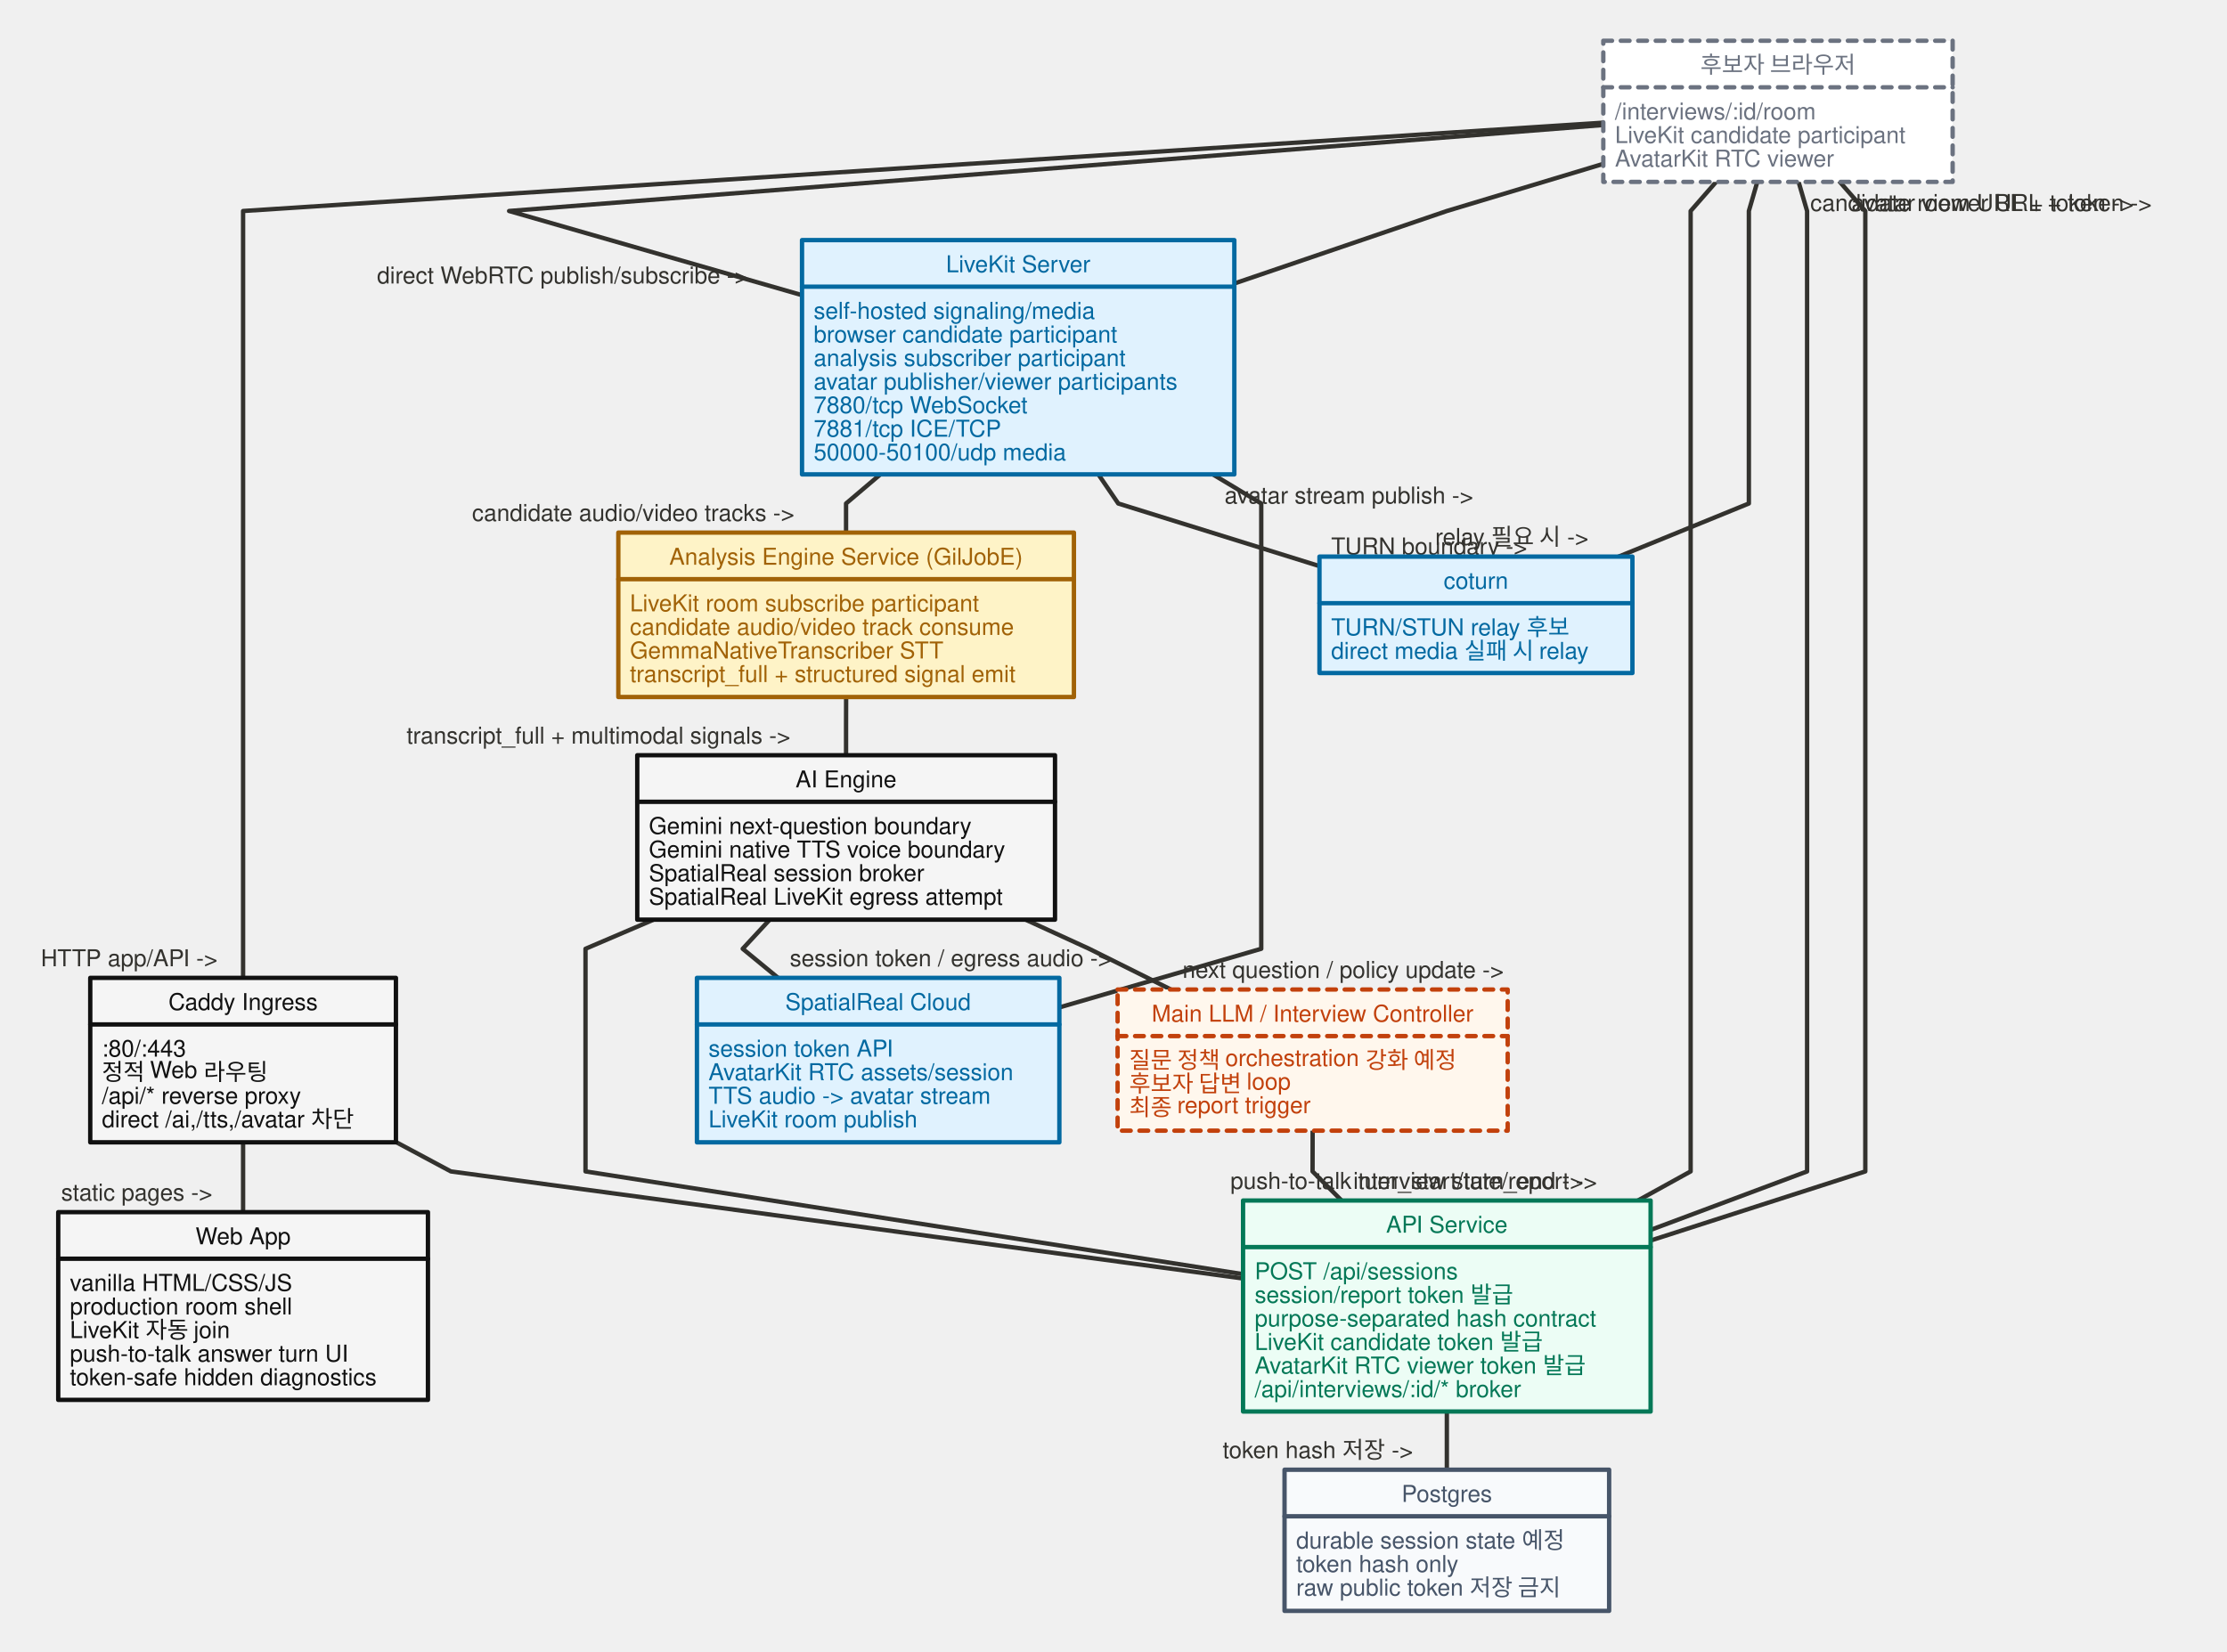
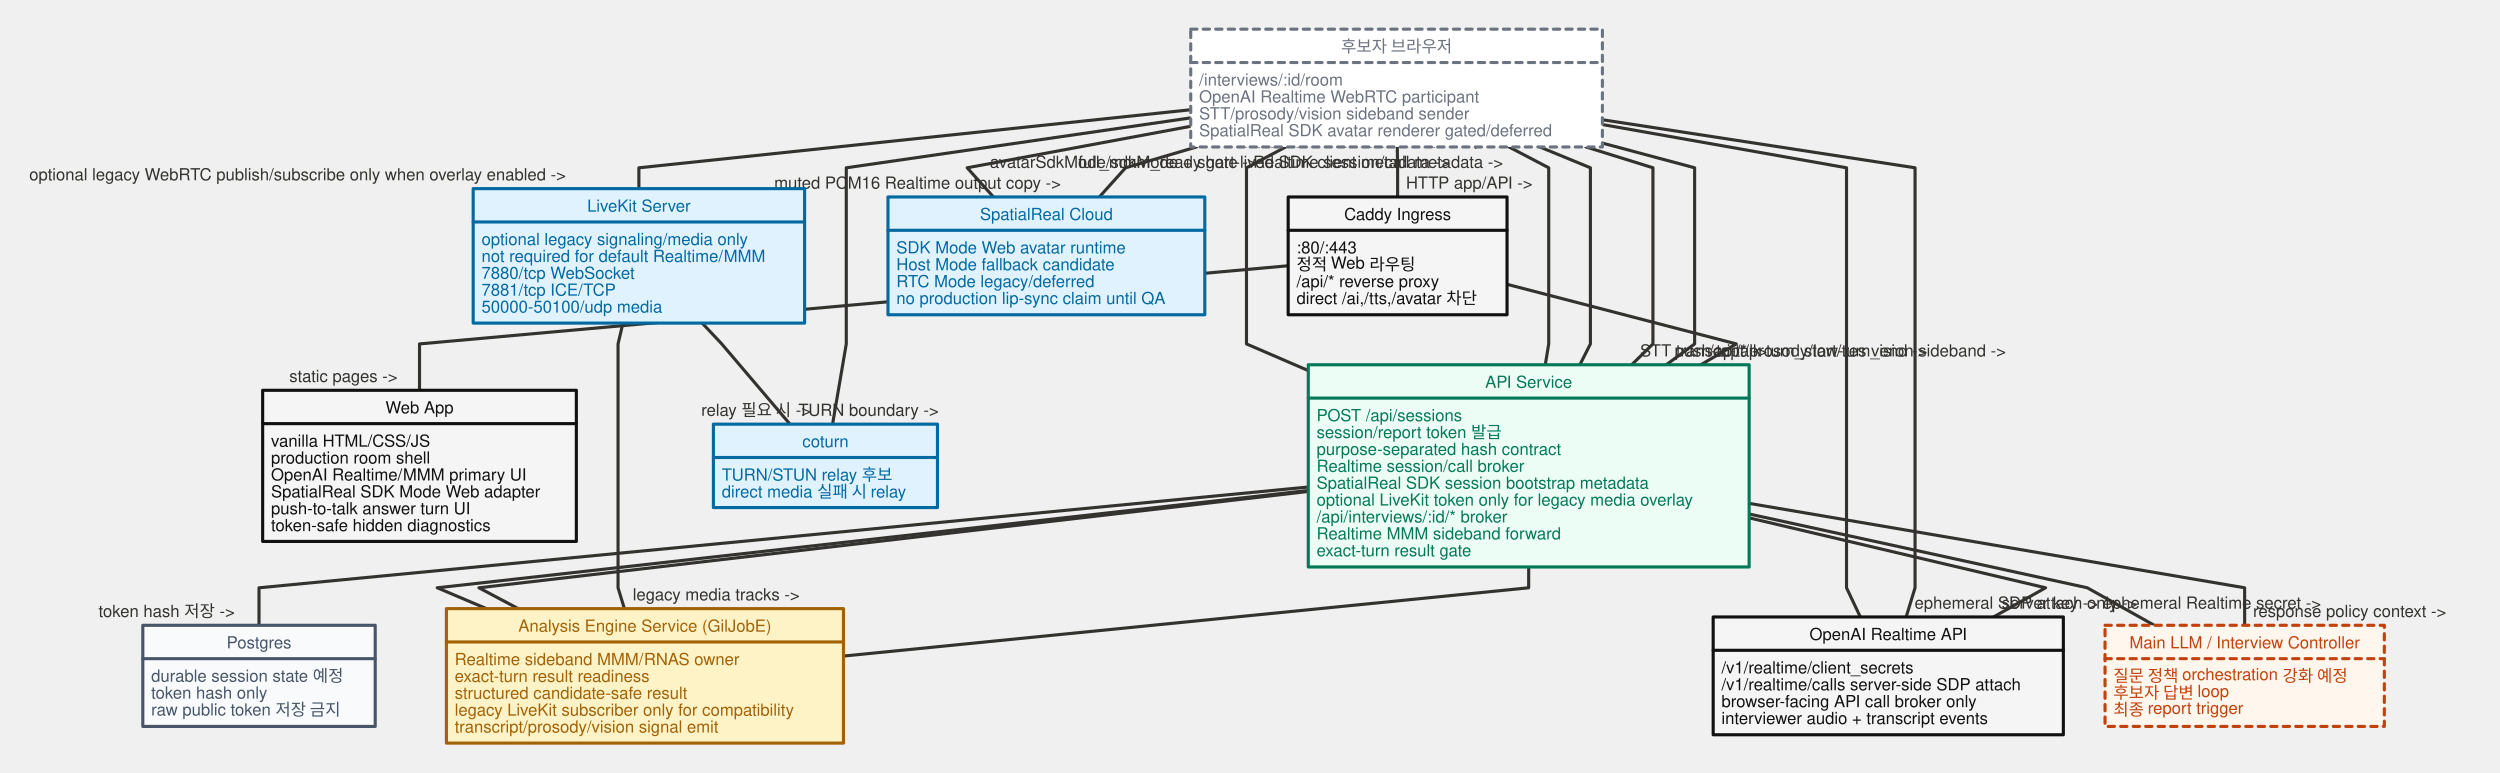
- <svg xmlns="http://www.w3.org/2000/svg" version="1.1" baseProfile="full" width="1530.0" height="1135.0" viewBox="0 0 1529.982 1135">
+ <svg xmlns="http://www.w3.org/2000/svg" version="1.1" baseProfile="full" width="2398.8" height="741.0" viewBox="0 0 2398.75 741">
  <g stroke-width="1.0" text-align="left" font="12pt Helvetica, Arial, sans-serif" font-size="12pt" font-family="Helvetica" font-weight="normal" font-style="normal">
    <g font-family="Helvetica" font-size="12pt" font-weight="bold" font-style="normal" stroke-width="3.0" stroke-linejoin="round" stroke-linecap="round" stroke="#33322E">
      <g stroke="transparent" fill="transparent">
-         <rect x="0.0" y="0.0" height="1135.0" width="1530.0" stroke="none" />
+         <rect x="0.0" y="0.0" height="741.0" width="2398.8" stroke="none" />
      </g>
-       <g transform="translate(20, 8)" fill="#33322E">
+       <g transform="translate(117, 8)" fill="#33322E">
        <g transform="translate(20, 20)" fill="#33322E" font-family="Helvetica" font-size="12pt" font-weight="normal" font-style="normal">
-           <text x="-12.0" y="636.0" stroke="none">HTTP app/API -&gt;</text>
-           <path d="M1061.5 56.3 L127 117 L127 217.5 L127 217.5 L127 318 L127 318 L127 394.5 L127 394.5 L127 471 L127 471 L127 547.5 L127 547.5 L127 624 L127 624 L127 644 L127.0 644.0 " fill="none" />
-           <text x="2.0" y="797.0" stroke="none">static pages -&gt;</text>
-           <path d="M127.0 757.0 L127 777 L127 805 L127.0 805.0 " fill="none" />
-           <text x="822.0" y="842.6" stroke="none">/api/* -&gt;</text>
-           <path d="M232.0 756.8 L269.75 777 L814 850.574 L814.0 850.6 " fill="none" />
-           <text x="800.0" y="974.0" stroke="none">token hash 저장 -&gt;</text>
-           <path d="M954.0 942.0 L954 962 L954 982 L954.0 982.0 " fill="none" />
-           <text x="1203.7" y="117.0" stroke="none">candidate room URL + token -&gt;</text>
-           <path d="M1094.0 817.2 L1201.5 777 L1201.5 700.5 L1201.5 700.5 L1201.5 624 L1201.5 624 L1201.5 547.5 L1201.5 547.5 L1201.5 471 L1201.5 471 L1201.5 394.5 L1201.5 394.5 L1201.5 318 L1201.5 318 L1201.5 217.5 L1201.5 217.5 L1201.5 117 L1201.5 117 L1195.661 97 L1195.7 97.0 " fill="none" />
-           <text x="1232.0" y="117.0" stroke="none">avatar viewer URL + token -&gt;</text>
-           <path d="M1094.0 824.5 L1241.5 777 L1241.5 700.5 L1241.5 700.5 L1241.5 624 L1241.5 624 L1241.5 547.5 L1241.5 547.5 L1241.5 471 L1241.5 471 L1241.5 394.5 L1241.5 394.5 L1241.5 318 L1241.5 318 L1241.5 217.5 L1241.5 217.5 L1241.5 117 L1241.5 117 L1223.982 97 L1224.0 97.0 " fill="none" />
-           <text x="219.0" y="166.8" stroke="none">direct WebRTC publish/subscribe -&gt;</text>
-           <path d="M1061.5 57.9 L309.75 117 L511 174.829 L511.0 174.8 " fill="none" />
-           <text x="587.0" y="158.8" stroke="none">AvatarKit RTC subscribe -&gt;</text>
-           <path d="M1061.5 84.6 L954 117 L808 166.823 L808.0 166.8 " fill="none" />
-           <text x="805.3" y="789.0" stroke="none">push-to-talk turn_start/turn_end -&gt;</text>
-           <path d="M1139.0 97.0 L1121.5 117 L1121.5 217.5 L1121.5 217.5 L1121.5 318 L1121.5 318 L1121.5 394.5 L1121.5 394.5 L1121.5 471 L1121.5 471 L1121.5 547.5 L1121.5 547.5 L1121.5 624 L1121.5 624 L1121.5 700.5 L1121.5 700.5 L1121.5 777 L1121.5 777 L1085.284 797 L1085.3 797.0 " fill="none" />
-           <text x="284.3" y="330.0" stroke="none">candidate audio/video tracks -&gt;</text>
-           <path d="M564.8 298.0 L541.25 318 L541.25 338 L541.3 338.0 " fill="none" />
-           <text x="239.3" y="483.0" stroke="none">transcript_full + multimodal signals -&gt;</text>
-           <path d="M541.3 451.0 L541.25 471 L541.25 491 L541.3 491.0 " fill="none" />
-           <text x="822.0" y="839.6" stroke="none">next question + TTS audio -&gt;</text>
-           <path d="M409.0 604.0 L362.25 624 L362.25 700.5 L362.25 700.5 L362.25 777 L362.25 777 L814 847.616 L814.0 847.6 " fill="none" />
-           <text x="502.6" y="636.0" stroke="none">session token / egress audio -&gt;</text>
-           <path d="M488.8 604.0 L470.25 624 L494.564 644 L494.6 644.0 " fill="none" />
-           <text x="801.3" y="318.0" stroke="none">avatar stream publish -&gt;</text>
-           <path d="M687.8 664.3 L826.5 624 L826.5 547.5 L826.5 547.5 L826.5 471 L826.5 471 L826.5 394.5 L826.5 394.5 L826.5 318 L826.5 318 L793.266 298 L793.3 298.0 " fill="none" />
-           <text x="772.4" y="644.0" stroke="none">next question / policy update -&gt;</text>
-           <path d="M664.6 604.0 L708.25 624 L764.433 652 L764.4 652.0 " fill="none" />
-           <text x="889.7" y="789.0" stroke="none">interview state/report -&gt;</text>
-           <path d="M861.8 749.0 L861.75 777 L881.696 797 L881.7 797.0 " fill="none" />
-           <text x="946.0" y="346.5" stroke="none">relay 필요 시 -&gt;</text>
-           <path d="M1167.3 97.0 L1161.5 117 L1161.5 217.5 L1161.5 217.5 L1161.5 318 L1161.5 318 L1072.039 354.5 L1072.0 354.5 " fill="none" />
-           <text x="874.5" y="353.0" stroke="none">TURN boundary -&gt;</text>
-           <path d="M714.6 298.0 L728.25 318 L866.5 361.036 L866.5 361.0 " fill="none" />
+           <text x="1212.0" y="153.0" stroke="none">HTTP app/API -&gt;</text>
+           <path d="M1203.7 113.0 L1204 133 L1204 161 L1204.0 161.0 " fill="none" />
+           <text x="140.5" y="338.5" stroke="none">static pages -&gt;</text>
+           <path d="M1099.0 227.0 L265.5 302 L265.5 346.5 L265.5 346.5 " fill="none" />
+           <text x="1502.9" y="314.0" stroke="none">/api/* -&gt;</text>
+           <path d="M1309.0 244.8 L1529 302 L1494.94 322 L1494.9 322.0 " fill="none" />
+           <text x="-42.5" y="564.0" stroke="none">token hash 저장 -&gt;</text>
+           <path d="M1118.3 439.3 L111.5 536 L111.5 572 L111.5 572.0 " fill="none" />
+           <text x="1065.4" y="133.0" stroke="none">Realtime session/call metadata -&gt;</text>
+           <path d="M1378.9 322.0 L1389 302 L1389 217.5 L1389 217.5 L1389 133 L1389 133 L1340.373 113 L1340.4 113.0 " fill="none" />
+           <text x="812.8" y="133.0" stroke="none">avatarSdkMode/sdkMode + short-lived SDK client metadata -&gt;</text>
+           <path d="M1345.7 322.0 L1349 302 L1349 217.5 L1349 217.5 L1349 133 L1349 133 L1310.83 113 L1310.8 113.0 " fill="none" />
+           <text x="-109.0" y="145.0" stroke="none">optional legacy WebRTC publish/subscribe only when overlay enabled -&gt;</text>
+           <path d="M1005.5 77.3 L476 133 L476 153 L476.0 153.0 " fill="none" />
+           <text x="605.8" y="153.0" stroke="none">muted PCM16 Realtime output copy -&gt;</text>
+           <path d="M1011.0 113.0 L943 133 L917.817 161 L917.8 161.0 " fill="none" />
+           <text x="1469.8" y="314.0" stroke="none">push-to-talk turn_start/turn_end -&gt;</text>
+           <path d="M1400.5 109.3 L1489 133 L1489 217.5 L1489 217.5 L1489 302 L1489 302 L1461.778 322 L1461.8 322.0 " fill="none" />
+           <text x="1783.7" y="556.0" stroke="none">server key -&gt; ephemeral Realtime secret -&gt;</text>
+           <path d="M1541.3 468.9 L1825.75 536 L1775.714 564 L1775.7 564.0 " fill="none" />
+           <text x="1700.0" y="556.0" stroke="none">ephemeral SDP attach only -&gt;</text>
+           <path d="M1400.5 86.9 L1700.5 133 L1700.5 217.5 L1700.5 217.5 L1700.5 302 L1700.5 302 L1700.5 419 L1700.5 419 L1700.5 536 L1700.5 536 L1691.967 564 L1692.0 564.0 " fill="none" />
+           <text x="1099.5" y="111.5" stroke="none">interviewer audio/transcript events -&gt;</text>
+           <path d="M1648.0 564.0 L1634.75 536 L1634.75 419 L1634.75 419 L1634.75 302 L1634.75 302 L1634.75 217.5 L1634.75 217.5 L1634.75 133 L1634.75 133 L1400.5 91.494 L1400.5 91.5 " fill="none" />
+           <text x="1436.6" y="314.0" stroke="none">STT transcript/prosody/low-res vision sideband -&gt;</text>
+           <path d="M1384.7 113.0 L1449 133 L1449 217.5 L1449 217.5 L1449 302 L1449 302 L1428.615 322 L1428.6 322.0 " fill="none" />
+           <text x="897.6" y="133.0" stroke="none">full_mmm_ready gate -&gt;</text>
+           <path d="M1118.3 327.6 L1059 302 L1059 217.5 L1059 217.5 L1059 133 L1059 133 L1096.647 113 L1096.6 113.0 " fill="none" />
+           <text x="311.3" y="593.5" stroke="none">internal MMM events /realtime/turn-events -&gt;</text>
+           <path d="M1329.8 516.0 L1329.75 536 L672.25 601.517 L672.3 601.5 " fill="none" />
+           <text x="1126.3" y="463.6" stroke="none">exact-turn candidate-safe result -&gt;</text>
+           <path d="M360.2 556.0 L322.5 536 L1118.25 443.567 L1118.3 443.6 " fill="none" />
+           <text x="470.1" y="548.0" stroke="none">legacy media tracks -&gt;</text>
+           <path d="M460.7 282.0 L456 302 L456 419 L456 419 L456 536 L456 536 L462.095 556 L462.1 556.0 " fill="none" />
+           <text x="1126.3" y="462.6" stroke="none">transcript_full + multimodal signals -&gt;</text>
+           <path d="M329.7 556.0 L282.5 536 L1118.25 442.629 L1118.3 442.6 " fill="none" />
+           <text x="1013.5" y="113.2" stroke="none">SDK avatar render/control events -&gt;</text>
+           <path d="M816.2 161.0 L791 133 L1005.5 93.172 L1005.5 93.2 " fill="none" />
+           <text x="2024.8" y="564.0" stroke="none">response policy context -&gt;</text>
+           <path d="M1541.3 455.0 L2016.75 536 L2016.75 572 L2016.8 572.0 " fill="none" />
+           <text x="1346.3" y="485.2" stroke="none">interview state/report -&gt;</text>
+           <path d="M1930.1 572.0 L1865.75 536 L1541.25 465.167 L1541.3 465.2 " fill="none" />
+           <text x="535.8" y="371.0" stroke="none">relay 필요 시 -&gt;</text>
+           <path d="M1005.5 85.1 L675 133 L675 217.5 L675 217.5 L675 302 L675 302 L661.838 379 L661.8 379.0 " fill="none" />
+           <text x="629.0" y="371.0" stroke="none">TURN boundary -&gt;</text>
+           <path d="M536.7 282.0 L555.5 302 L620.983 379 L621.0 379.0 " fill="none" />
          <g data-name="후보자 브라우저">
            <g fill="#ffffff" stroke="#6b7280" stroke-dasharray="6 6" data-name="후보자 브라우저">
-               <rect x="1061.5" y="0.0" height="97.0" width="240.0" data-name="후보자 브라우저" />
-               <path d="M1061.5 32.0 L1301.5 32.0" fill="none" data-name="후보자 브라우저" />
-             </g>
-             <g transform="translate(1061.5, 0)" font-family="Helvetica" font-size="12pt" font-weight="normal" font-style="normal" data-name="후보자 브라우저" data-compartment="0">
+               <rect x="1005.5" y="0.0" height="113.0" width="395.0" data-name="후보자 브라우저" />
+               <path d="M1005.5 32.0 L1400.5 32.0" fill="none" data-name="후보자 브라우저" />
+             </g>
+             <g transform="translate(1005.5, 0)" font-family="Helvetica" font-size="12pt" font-weight="normal" font-style="normal" data-name="후보자 브라우저" data-compartment="0">
              <g transform="translate(8, 8)" fill="#6b7280" text-align="center" data-name="후보자 브라우저" data-compartment="0">
-                 <text x="112.0" y="14.1" stroke="none" text-anchor="middle" data-name="후보자 브라우저" data-compartment="0">후보자 브라우저</text>
-               </g>
-             </g>
-             <g transform="translate(1061.5, 32)" font-family="Helvetica" font-size="12pt" font-weight="normal" font-style="normal" data-name="후보자 브라우저" data-compartment="1">
+                 <text x="189.5" y="14.1" stroke="none" text-anchor="middle" data-name="후보자 브라우저" data-compartment="0">후보자 브라우저</text>
+               </g>
+             </g>
+             <g transform="translate(1005.5, 32)" font-family="Helvetica" font-size="12pt" font-weight="normal" font-style="normal" data-name="후보자 브라우저" data-compartment="1">
              <g transform="translate(8, 8)" fill="#6b7280" text-align="left" data-name="후보자 브라우저" data-compartment="1">
                <text x="0.0" y="14.1" stroke="none" data-name="후보자 브라우저" data-compartment="1">/interviews/:id/room</text>
-                 <text x="0.0" y="30.3" stroke="none" data-name="후보자 브라우저" data-compartment="1">LiveKit candidate participant</text>
-                 <text x="0.0" y="46.5" stroke="none" data-name="후보자 브라우저" data-compartment="1">AvatarKit RTC viewer</text>
+                 <text x="0.0" y="30.3" stroke="none" data-name="후보자 브라우저" data-compartment="1">OpenAI Realtime WebRTC participant</text>
+                 <text x="0.0" y="46.5" stroke="none" data-name="후보자 브라우저" data-compartment="1">STT/prosody/vision sideband sender</text>
+                 <text x="0.0" y="62.7" stroke="none" data-name="후보자 브라우저" data-compartment="1">SpatialReal SDK avatar renderer gated/deferred</text>
              </g>
            </g>
          </g>
          <g data-name="Caddy Ingress">
            <g fill="#f5f5f5" stroke="#111111" data-name="Caddy Ingress">
-               <rect x="22.0" y="644.0" height="113.0" width="210.0" data-name="Caddy Ingress" />
-               <path d="M22.0 676.0 L232.0 676.0" fill="none" data-name="Caddy Ingress" />
-             </g>
-             <g transform="translate(22, 644)" font-family="Helvetica" font-size="12pt" font-weight="normal" font-style="normal" data-name="Caddy Ingress" data-compartment="0">
+               <rect x="1099.0" y="161.0" height="113.0" width="210.0" data-name="Caddy Ingress" />
+               <path d="M1099.0 193.0 L1309.0 193.0" fill="none" data-name="Caddy Ingress" />
+             </g>
+             <g transform="translate(1099, 161)" font-family="Helvetica" font-size="12pt" font-weight="normal" font-style="normal" data-name="Caddy Ingress" data-compartment="0">
              <g transform="translate(8, 8)" fill="#111111" text-align="center" data-name="Caddy Ingress" data-compartment="0">
                <text x="97.0" y="14.1" stroke="none" text-anchor="middle" data-name="Caddy Ingress" data-compartment="0">Caddy Ingress</text>
              </g>
            </g>
-             <g transform="translate(22, 676)" font-family="Helvetica" font-size="12pt" font-weight="normal" font-style="normal" data-name="Caddy Ingress" data-compartment="1">
+             <g transform="translate(1099, 193)" font-family="Helvetica" font-size="12pt" font-weight="normal" font-style="normal" data-name="Caddy Ingress" data-compartment="1">
              <g transform="translate(8, 8)" fill="#111111" text-align="left" data-name="Caddy Ingress" data-compartment="1">
                <text x="0.0" y="14.1" stroke="none" data-name="Caddy Ingress" data-compartment="1">:80/:443</text>
                <text x="0.0" y="30.3" stroke="none" data-name="Caddy Ingress" data-compartment="1">정적 Web 라우팅</text>
                <text x="0.0" y="46.5" stroke="none" data-name="Caddy Ingress" data-compartment="1">/api/* reverse proxy</text>
                <text x="0.0" y="62.7" stroke="none" data-name="Caddy Ingress" data-compartment="1">direct /ai,/tts,/avatar 차단</text>
              </g>
            </g>
          </g>
          <g data-name="Web App">
            <g fill="#f5f5f5" stroke="#111111" data-name="Web App">
-               <rect x="0.0" y="805.0" height="129.0" width="254.0" data-name="Web App" />
-               <path d="M0.0 837.0 L254.0 837.0" fill="none" data-name="Web App" />
-             </g>
-             <g transform="translate(0, 805)" font-family="Helvetica" font-size="12pt" font-weight="normal" font-style="normal" data-name="Web App" data-compartment="0">
+               <rect x="115.0" y="346.5" height="145.0" width="301.0" data-name="Web App" />
+               <path d="M115.0 378.5 L416.0 378.5" fill="none" data-name="Web App" />
+             </g>
+             <g transform="translate(115, 346.5)" font-family="Helvetica" font-size="12pt" font-weight="normal" font-style="normal" data-name="Web App" data-compartment="0">
              <g transform="translate(8, 8)" fill="#111111" text-align="center" data-name="Web App" data-compartment="0">
-                 <text x="119.0" y="14.1" stroke="none" text-anchor="middle" data-name="Web App" data-compartment="0">Web App</text>
-               </g>
-             </g>
-             <g transform="translate(0, 837)" font-family="Helvetica" font-size="12pt" font-weight="normal" font-style="normal" data-name="Web App" data-compartment="1">
+                 <text x="142.5" y="14.1" stroke="none" text-anchor="middle" data-name="Web App" data-compartment="0">Web App</text>
+               </g>
+             </g>
+             <g transform="translate(115, 378.5)" font-family="Helvetica" font-size="12pt" font-weight="normal" font-style="normal" data-name="Web App" data-compartment="1">
              <g transform="translate(8, 8)" fill="#111111" text-align="left" data-name="Web App" data-compartment="1">
                <text x="0.0" y="14.1" stroke="none" data-name="Web App" data-compartment="1">vanilla HTML/CSS/JS</text>
                <text x="0.0" y="30.3" stroke="none" data-name="Web App" data-compartment="1">production room shell</text>
-                 <text x="0.0" y="46.5" stroke="none" data-name="Web App" data-compartment="1">LiveKit 자동 join</text>
-                 <text x="0.0" y="62.7" stroke="none" data-name="Web App" data-compartment="1">push-to-talk answer turn UI</text>
-                 <text x="0.0" y="78.9" stroke="none" data-name="Web App" data-compartment="1">token-safe hidden diagnostics</text>
+                 <text x="0.0" y="46.5" stroke="none" data-name="Web App" data-compartment="1">OpenAI Realtime/MMM primary UI</text>
+                 <text x="0.0" y="62.7" stroke="none" data-name="Web App" data-compartment="1">SpatialReal SDK Mode Web adapter</text>
+                 <text x="0.0" y="78.9" stroke="none" data-name="Web App" data-compartment="1">push-to-talk answer turn UI</text>
+                 <text x="0.0" y="95.1" stroke="none" data-name="Web App" data-compartment="1">token-safe hidden diagnostics</text>
              </g>
            </g>
          </g>
          <g data-name="API Service">
            <g fill="#ecfdf5" stroke="#047857" data-name="API Service">
-               <rect x="814.0" y="797.0" height="145.0" width="280.0" data-name="API Service" />
-               <path d="M814.0 829.0 L1094.0 829.0" fill="none" data-name="API Service" />
-             </g>
-             <g transform="translate(814, 797)" font-family="Helvetica" font-size="12pt" font-weight="normal" font-style="normal" data-name="API Service" data-compartment="0">
+               <rect x="1118.3" y="322.0" height="194.0" width="423.0" data-name="API Service" />
+               <path d="M1118.3 354.0 L1541.3 354.0" fill="none" data-name="API Service" />
+             </g>
+             <g transform="translate(1118.25, 322)" font-family="Helvetica" font-size="12pt" font-weight="normal" font-style="normal" data-name="API Service" data-compartment="0">
              <g transform="translate(8, 8)" fill="#047857" text-align="center" data-name="API Service" data-compartment="0">
-                 <text x="132.0" y="14.1" stroke="none" text-anchor="middle" data-name="API Service" data-compartment="0">API Service</text>
-               </g>
-             </g>
-             <g transform="translate(814, 829)" font-family="Helvetica" font-size="12pt" font-weight="normal" font-style="normal" data-name="API Service" data-compartment="1">
+                 <text x="203.5" y="14.1" stroke="none" text-anchor="middle" data-name="API Service" data-compartment="0">API Service</text>
+               </g>
+             </g>
+             <g transform="translate(1118.25, 354)" font-family="Helvetica" font-size="12pt" font-weight="normal" font-style="normal" data-name="API Service" data-compartment="1">
              <g transform="translate(8, 8)" fill="#047857" text-align="left" data-name="API Service" data-compartment="1">
                <text x="0.0" y="14.1" stroke="none" data-name="API Service" data-compartment="1">POST /api/sessions</text>
                <text x="0.0" y="30.3" stroke="none" data-name="API Service" data-compartment="1">session/report token 발급</text>
                <text x="0.0" y="46.5" stroke="none" data-name="API Service" data-compartment="1">purpose-separated hash contract</text>
-                 <text x="0.0" y="62.7" stroke="none" data-name="API Service" data-compartment="1">LiveKit candidate token 발급</text>
-                 <text x="0.0" y="78.9" stroke="none" data-name="API Service" data-compartment="1">AvatarKit RTC viewer token 발급</text>
-                 <text x="0.0" y="95.1" stroke="none" data-name="API Service" data-compartment="1">/api/interviews/:id/* broker</text>
+                 <text x="0.0" y="62.7" stroke="none" data-name="API Service" data-compartment="1">Realtime session/call broker</text>
+                 <text x="0.0" y="78.9" stroke="none" data-name="API Service" data-compartment="1">SpatialReal SDK session bootstrap metadata</text>
+                 <text x="0.0" y="95.1" stroke="none" data-name="API Service" data-compartment="1">optional LiveKit token only for legacy media overlay</text>
+                 <text x="0.0" y="111.3" stroke="none" data-name="API Service" data-compartment="1">/api/interviews/:id/* broker</text>
+                 <text x="0.0" y="127.5" stroke="none" data-name="API Service" data-compartment="1">Realtime MMM sideband forward</text>
+                 <text x="0.0" y="143.7" stroke="none" data-name="API Service" data-compartment="1">exact-turn result gate</text>
              </g>
            </g>
          </g>
          <g data-name="Postgres">
            <g fill="#f8fafc" stroke="#475569" data-name="Postgres">
-               <rect x="842.5" y="982.0" height="97.0" width="223.0" data-name="Postgres" />
-               <path d="M842.5 1014.0 L1065.5 1014.0" fill="none" data-name="Postgres" />
-             </g>
-             <g transform="translate(842.5, 982)" font-family="Helvetica" font-size="12pt" font-weight="normal" font-style="normal" data-name="Postgres" data-compartment="0">
+               <rect x="0.0" y="572.0" height="97.0" width="223.0" data-name="Postgres" />
+               <path d="M0.0 604.0 L223.0 604.0" fill="none" data-name="Postgres" />
+             </g>
+             <g transform="translate(0, 572)" font-family="Helvetica" font-size="12pt" font-weight="normal" font-style="normal" data-name="Postgres" data-compartment="0">
              <g transform="translate(8, 8)" fill="#475569" text-align="center" data-name="Postgres" data-compartment="0">
                <text x="103.5" y="14.1" stroke="none" text-anchor="middle" data-name="Postgres" data-compartment="0">Postgres</text>
              </g>
            </g>
-             <g transform="translate(842.5, 1014)" font-family="Helvetica" font-size="12pt" font-weight="normal" font-style="normal" data-name="Postgres" data-compartment="1">
+             <g transform="translate(0, 604)" font-family="Helvetica" font-size="12pt" font-weight="normal" font-style="normal" data-name="Postgres" data-compartment="1">
              <g transform="translate(8, 8)" fill="#475569" text-align="left" data-name="Postgres" data-compartment="1">
                <text x="0.0" y="14.1" stroke="none" data-name="Postgres" data-compartment="1">durable session state 예정</text>
                <text x="0.0" y="30.3" stroke="none" data-name="Postgres" data-compartment="1">token hash only</text>
                <text x="0.0" y="46.5" stroke="none" data-name="Postgres" data-compartment="1">raw public token 저장 금지</text>
              </g>
            </g>
          </g>
          <g data-name="LiveKit Server">
            <g fill="#e0f2fe" stroke="#0369a1" data-name="LiveKit Server">
-               <rect x="511.0" y="137.0" height="161.0" width="297.0" data-name="LiveKit Server" />
-               <path d="M511.0 169.0 L808.0 169.0" fill="none" data-name="LiveKit Server" />
-             </g>
-             <g transform="translate(511, 137)" font-family="Helvetica" font-size="12pt" font-weight="normal" font-style="normal" data-name="LiveKit Server" data-compartment="0">
+               <rect x="317.0" y="153.0" height="129.0" width="318.0" data-name="LiveKit Server" />
+               <path d="M317.0 185.0 L635.0 185.0" fill="none" data-name="LiveKit Server" />
+             </g>
+             <g transform="translate(317, 153)" font-family="Helvetica" font-size="12pt" font-weight="normal" font-style="normal" data-name="LiveKit Server" data-compartment="0">
              <g transform="translate(8, 8)" fill="#0369a1" text-align="center" data-name="LiveKit Server" data-compartment="0">
-                 <text x="140.5" y="14.1" stroke="none" text-anchor="middle" data-name="LiveKit Server" data-compartment="0">LiveKit Server</text>
-               </g>
-             </g>
-             <g transform="translate(511, 169)" font-family="Helvetica" font-size="12pt" font-weight="normal" font-style="normal" data-name="LiveKit Server" data-compartment="1">
+                 <text x="151.0" y="14.1" stroke="none" text-anchor="middle" data-name="LiveKit Server" data-compartment="0">LiveKit Server</text>
+               </g>
+             </g>
+             <g transform="translate(317, 185)" font-family="Helvetica" font-size="12pt" font-weight="normal" font-style="normal" data-name="LiveKit Server" data-compartment="1">
              <g transform="translate(8, 8)" fill="#0369a1" text-align="left" data-name="LiveKit Server" data-compartment="1">
-                 <text x="0.0" y="14.1" stroke="none" data-name="LiveKit Server" data-compartment="1">self-hosted signaling/media</text>
-                 <text x="0.0" y="30.3" stroke="none" data-name="LiveKit Server" data-compartment="1">browser candidate participant</text>
-                 <text x="0.0" y="46.5" stroke="none" data-name="LiveKit Server" data-compartment="1">analysis subscriber participant</text>
-                 <text x="0.0" y="62.7" stroke="none" data-name="LiveKit Server" data-compartment="1">avatar publisher/viewer participants</text>
-                 <text x="0.0" y="78.9" stroke="none" data-name="LiveKit Server" data-compartment="1">7880/tcp WebSocket</text>
-                 <text x="0.0" y="95.1" stroke="none" data-name="LiveKit Server" data-compartment="1">7881/tcp ICE/TCP</text>
-                 <text x="0.0" y="111.3" stroke="none" data-name="LiveKit Server" data-compartment="1">50000-50100/udp media</text>
+                 <text x="0.0" y="14.1" stroke="none" data-name="LiveKit Server" data-compartment="1">optional legacy signaling/media only</text>
+                 <text x="0.0" y="30.3" stroke="none" data-name="LiveKit Server" data-compartment="1">not required for default Realtime/MMM</text>
+                 <text x="0.0" y="46.5" stroke="none" data-name="LiveKit Server" data-compartment="1">7880/tcp WebSocket</text>
+                 <text x="0.0" y="62.7" stroke="none" data-name="LiveKit Server" data-compartment="1">7881/tcp ICE/TCP</text>
+                 <text x="0.0" y="78.9" stroke="none" data-name="LiveKit Server" data-compartment="1">50000-50100/udp media</text>
              </g>
            </g>
          </g>
          <g data-name="coturn">
            <g fill="#e0f2fe" stroke="#0369a1" data-name="coturn">
-               <rect x="866.5" y="354.5" height="80.0" width="215.0" data-name="coturn" />
-               <path d="M866.5 386.5 L1081.5 386.5" fill="none" data-name="coturn" />
-             </g>
-             <g transform="translate(866.5, 354.5)" font-family="Helvetica" font-size="12pt" font-weight="normal" font-style="normal" data-name="coturn" data-compartment="0">
+               <rect x="547.5" y="379.0" height="80.0" width="215.0" data-name="coturn" />
+               <path d="M547.5 411.0 L762.5 411.0" fill="none" data-name="coturn" />
+             </g>
+             <g transform="translate(547.5, 379)" font-family="Helvetica" font-size="12pt" font-weight="normal" font-style="normal" data-name="coturn" data-compartment="0">
              <g transform="translate(8, 8)" fill="#0369a1" text-align="center" data-name="coturn" data-compartment="0">
                <text x="99.5" y="14.1" stroke="none" text-anchor="middle" data-name="coturn" data-compartment="0">coturn</text>
              </g>
            </g>
-             <g transform="translate(866.5, 386.5)" font-family="Helvetica" font-size="12pt" font-weight="normal" font-style="normal" data-name="coturn" data-compartment="1">
+             <g transform="translate(547.5, 411)" font-family="Helvetica" font-size="12pt" font-weight="normal" font-style="normal" data-name="coturn" data-compartment="1">
              <g transform="translate(8, 8)" fill="#0369a1" text-align="left" data-name="coturn" data-compartment="1">
                <text x="0.0" y="14.1" stroke="none" data-name="coturn" data-compartment="1">TURN/STUN relay 후보</text>
                <text x="0.0" y="30.3" stroke="none" data-name="coturn" data-compartment="1">direct media 실패 시 relay</text>
              </g>
            </g>
          </g>
          <g data-name="Analysis Engine Service      (GilJobE)">
            <g fill="#fef3c7" stroke="#a16207" data-name="Analysis Engine Service       (GilJobE)">
-               <rect x="384.8" y="338.0" height="113.0" width="313.0" data-name="Analysis Engine Service        (GilJobE)" />
-               <path d="M384.8 370.0 L697.8 370.0" fill="none" data-name="Analysis Engine Service        (GilJobE)" />
-             </g>
-             <g transform="translate(384.75, 338)" font-family="Helvetica" font-size="12pt" font-weight="normal" font-style="normal" data-name="Analysis Engine Service       (GilJobE)" data-compartment="0">
+               <rect x="291.3" y="556.0" height="129.0" width="381.0" data-name="Analysis Engine Service        (GilJobE)" />
+               <path d="M291.3 588.0 L672.3 588.0" fill="none" data-name="Analysis Engine Service        (GilJobE)" />
+             </g>
+             <g transform="translate(291.25, 556)" font-family="Helvetica" font-size="12pt" font-weight="normal" font-style="normal" data-name="Analysis Engine Service       (GilJobE)" data-compartment="0">
              <g transform="translate(8, 8)" fill="#a16207" text-align="center" data-name="Analysis Engine Service        (GilJobE)" data-compartment="0">
-                 <text x="148.5" y="14.1" stroke="none" text-anchor="middle" data-name="Analysis Engine Service         (GilJobE)" data-compartment="0">Analysis Engine Service
+                 <text x="182.5" y="14.1" stroke="none" text-anchor="middle" data-name="Analysis Engine Service         (GilJobE)" data-compartment="0">Analysis Engine Service
								(GilJobE)</text>
              </g>
            </g>
-             <g transform="translate(384.75, 370)" font-family="Helvetica" font-size="12pt" font-weight="normal" font-style="normal" data-name="Analysis Engine Service       (GilJobE)" data-compartment="1">
+             <g transform="translate(291.25, 588)" font-family="Helvetica" font-size="12pt" font-weight="normal" font-style="normal" data-name="Analysis Engine Service       (GilJobE)" data-compartment="1">
              <g transform="translate(8, 8)" fill="#a16207" text-align="left" data-name="Analysis Engine Service        (GilJobE)" data-compartment="1">
-                 <text x="0.0" y="14.1" stroke="none" data-name="Analysis Engine Service         (GilJobE)" data-compartment="1">LiveKit room subscribe participant</text>
-                 <text x="0.0" y="30.3" stroke="none" data-name="Analysis Engine Service         (GilJobE)" data-compartment="1">candidate audio/video track consume</text>
-                 <text x="0.0" y="46.5" stroke="none" data-name="Analysis Engine Service         (GilJobE)" data-compartment="1">GemmaNativeTranscriber STT</text>
-                 <text x="0.0" y="62.7" stroke="none" data-name="Analysis Engine Service         (GilJobE)" data-compartment="1">transcript_full + structured signal emit</text>
-               </g>
-             </g>
-           </g>
-           <g data-name="AI Engine">
-             <g fill="#f5f5f5" stroke="#111111" data-name="AI Engine">
-               <rect x="397.8" y="491.0" height="113.0" width="287.0" data-name="AI Engine" />
-               <path d="M397.8 523.0 L684.8 523.0" fill="none" data-name="AI Engine" />
-             </g>
-             <g transform="translate(397.75, 491)" font-family="Helvetica" font-size="12pt" font-weight="normal" font-style="normal" data-name="AI Engine" data-compartment="0">
-               <g transform="translate(8, 8)" fill="#111111" text-align="center" data-name="AI Engine" data-compartment="0">
-                 <text x="135.5" y="14.1" stroke="none" text-anchor="middle" data-name="AI Engine" data-compartment="0">AI Engine</text>
-               </g>
-             </g>
-             <g transform="translate(397.75, 523)" font-family="Helvetica" font-size="12pt" font-weight="normal" font-style="normal" data-name="AI Engine" data-compartment="1">
-               <g transform="translate(8, 8)" fill="#111111" text-align="left" data-name="AI Engine" data-compartment="1">
-                 <text x="0.0" y="14.1" stroke="none" data-name="AI Engine" data-compartment="1">Gemini next-question boundary</text>
-                 <text x="0.0" y="30.3" stroke="none" data-name="AI Engine" data-compartment="1">Gemini native TTS voice boundary</text>
-                 <text x="0.0" y="46.5" stroke="none" data-name="AI Engine" data-compartment="1">SpatialReal session broker</text>
-                 <text x="0.0" y="62.7" stroke="none" data-name="AI Engine" data-compartment="1">SpatialReal LiveKit egress attempt</text>
+                 <text x="0.0" y="14.1" stroke="none" data-name="Analysis Engine Service         (GilJobE)" data-compartment="1">Realtime sideband MMM/RNAS owner</text>
+                 <text x="0.0" y="30.3" stroke="none" data-name="Analysis Engine Service         (GilJobE)" data-compartment="1">exact-turn result readiness</text>
+                 <text x="0.0" y="46.5" stroke="none" data-name="Analysis Engine Service         (GilJobE)" data-compartment="1">structured candidate-safe result</text>
+                 <text x="0.0" y="62.7" stroke="none" data-name="Analysis Engine Service         (GilJobE)" data-compartment="1">legacy LiveKit subscriber only for compatibility</text>
+                 <text x="0.0" y="78.9" stroke="none" data-name="Analysis Engine Service         (GilJobE)" data-compartment="1">transcript/prosody/vision signal emit</text>
+               </g>
+             </g>
+           </g>
+           <g data-name="OpenAI Realtime API">
+             <g fill="#f5f5f5" stroke="#111111" data-name="OpenAI Realtime API">
+               <rect x="1506.8" y="564.0" height="113.0" width="336.0" data-name="OpenAI Realtime API" />
+               <path d="M1506.8 596.0 L1842.8 596.0" fill="none" data-name="OpenAI Realtime API" />
+             </g>
+             <g transform="translate(1506.75, 564)" font-family="Helvetica" font-size="12pt" font-weight="normal" font-style="normal" data-name="OpenAI Realtime API" data-compartment="0">
+               <g transform="translate(8, 8)" fill="#111111" text-align="center" data-name="OpenAI Realtime API" data-compartment="0">
+                 <text x="160.0" y="14.1" stroke="none" text-anchor="middle" data-name="OpenAI Realtime API" data-compartment="0">OpenAI Realtime API</text>
+               </g>
+             </g>
+             <g transform="translate(1506.75, 596)" font-family="Helvetica" font-size="12pt" font-weight="normal" font-style="normal" data-name="OpenAI Realtime API" data-compartment="1">
+               <g transform="translate(8, 8)" fill="#111111" text-align="left" data-name="OpenAI Realtime API" data-compartment="1">
+                 <text x="0.0" y="14.1" stroke="none" data-name="OpenAI Realtime API" data-compartment="1">/v1/realtime/client_secrets</text>
+                 <text x="0.0" y="30.3" stroke="none" data-name="OpenAI Realtime API" data-compartment="1">/v1/realtime/calls server-side SDP attach</text>
+                 <text x="0.0" y="46.5" stroke="none" data-name="OpenAI Realtime API" data-compartment="1">browser-facing API call broker only</text>
+                 <text x="0.0" y="62.7" stroke="none" data-name="OpenAI Realtime API" data-compartment="1">interviewer audio + transcript events</text>
              </g>
            </g>
          </g>
          <g data-name="SpatialReal Cloud">
            <g fill="#e0f2fe" stroke="#0369a1" data-name="SpatialReal Cloud">
-               <rect x="438.8" y="644.0" height="113.0" width="249.0" data-name="SpatialReal Cloud" />
-               <path d="M438.8 676.0 L687.8 676.0" fill="none" data-name="SpatialReal Cloud" />
-             </g>
-             <g transform="translate(438.75, 644)" font-family="Helvetica" font-size="12pt" font-weight="normal" font-style="normal" data-name="SpatialReal Cloud" data-compartment="0">
+               <rect x="715.0" y="161.0" height="113.0" width="304.0" data-name="SpatialReal Cloud" />
+               <path d="M715.0 193.0 L1019.0 193.0" fill="none" data-name="SpatialReal Cloud" />
+             </g>
+             <g transform="translate(715, 161)" font-family="Helvetica" font-size="12pt" font-weight="normal" font-style="normal" data-name="SpatialReal Cloud" data-compartment="0">
              <g transform="translate(8, 8)" fill="#0369a1" text-align="center" data-name="SpatialReal Cloud" data-compartment="0">
-                 <text x="116.5" y="14.1" stroke="none" text-anchor="middle" data-name="SpatialReal Cloud" data-compartment="0">SpatialReal Cloud</text>
-               </g>
-             </g>
-             <g transform="translate(438.75, 676)" font-family="Helvetica" font-size="12pt" font-weight="normal" font-style="normal" data-name="SpatialReal Cloud" data-compartment="1">
+                 <text x="144.0" y="14.1" stroke="none" text-anchor="middle" data-name="SpatialReal Cloud" data-compartment="0">SpatialReal Cloud</text>
+               </g>
+             </g>
+             <g transform="translate(715, 193)" font-family="Helvetica" font-size="12pt" font-weight="normal" font-style="normal" data-name="SpatialReal Cloud" data-compartment="1">
              <g transform="translate(8, 8)" fill="#0369a1" text-align="left" data-name="SpatialReal Cloud" data-compartment="1">
-                 <text x="0.0" y="14.1" stroke="none" data-name="SpatialReal Cloud" data-compartment="1">session token API</text>
-                 <text x="0.0" y="30.3" stroke="none" data-name="SpatialReal Cloud" data-compartment="1">AvatarKit RTC assets/session</text>
-                 <text x="0.0" y="46.5" stroke="none" data-name="SpatialReal Cloud" data-compartment="1">TTS audio -&gt; avatar stream</text>
-                 <text x="0.0" y="62.7" stroke="none" data-name="SpatialReal Cloud" data-compartment="1">LiveKit room publish</text>
+                 <text x="0.0" y="14.1" stroke="none" data-name="SpatialReal Cloud" data-compartment="1">SDK Mode Web avatar runtime</text>
+                 <text x="0.0" y="30.3" stroke="none" data-name="SpatialReal Cloud" data-compartment="1">Host Mode fallback candidate</text>
+                 <text x="0.0" y="46.5" stroke="none" data-name="SpatialReal Cloud" data-compartment="1">RTC Mode legacy/deferred</text>
+                 <text x="0.0" y="62.7" stroke="none" data-name="SpatialReal Cloud" data-compartment="1">no production lip-sync claim until QA</text>
              </g>
            </g>
          </g>
          <g data-name="Main LLM / Interview Controller">
            <g fill="#fff7ed" stroke="#c2410c" stroke-dasharray="6 6" data-name="Main LLM / Interview Controller">
-               <rect x="727.8" y="652.0" height="97.0" width="268.0" data-name="Main LLM / Interview Controller" />
-               <path d="M727.8 684.0 L995.8 684.0" fill="none" data-name="Main LLM / Interview Controller" />
-             </g>
-             <g transform="translate(727.75, 652)" font-family="Helvetica" font-size="12pt" font-weight="normal" font-style="normal" data-name="Main LLM / Interview Controller" data-compartment="0">
+               <rect x="1882.8" y="572.0" height="97.0" width="268.0" data-name="Main LLM / Interview Controller" />
+               <path d="M1882.8 604.0 L2150.8 604.0" fill="none" data-name="Main LLM / Interview Controller" />
+             </g>
+             <g transform="translate(1882.75, 572)" font-family="Helvetica" font-size="12pt" font-weight="normal" font-style="normal" data-name="Main LLM / Interview Controller" data-compartment="0">
              <g transform="translate(8, 8)" fill="#c2410c" text-align="center" data-name="Main LLM / Interview Controller" data-compartment="0">
                <text x="126.0" y="14.1" stroke="none" text-anchor="middle" data-name="Main LLM / Interview Controller" data-compartment="0">Main LLM / Interview Controller</text>
              </g>
            </g>
-             <g transform="translate(727.75, 684)" font-family="Helvetica" font-size="12pt" font-weight="normal" font-style="normal" data-name="Main LLM / Interview Controller" data-compartment="1">
+             <g transform="translate(1882.75, 604)" font-family="Helvetica" font-size="12pt" font-weight="normal" font-style="normal" data-name="Main LLM / Interview Controller" data-compartment="1">
              <g transform="translate(8, 8)" fill="#c2410c" text-align="left" data-name="Main LLM / Interview Controller" data-compartment="1">
                <text x="0.0" y="14.1" stroke="none" data-name="Main LLM / Interview Controller" data-compartment="1">질문 정책 orchestration 강화 예정</text>
                <text x="0.0" y="30.3" stroke="none" data-name="Main LLM / Interview Controller" data-compartment="1">후보자 답변 loop</text>
                <text x="0.0" y="46.5" stroke="none" data-name="Main LLM / Interview Controller" data-compartment="1">최종 report trigger</text>
              </g>
            </g>
          </g>
        </g>
      </g>
    </g>
  </g>
</svg>
